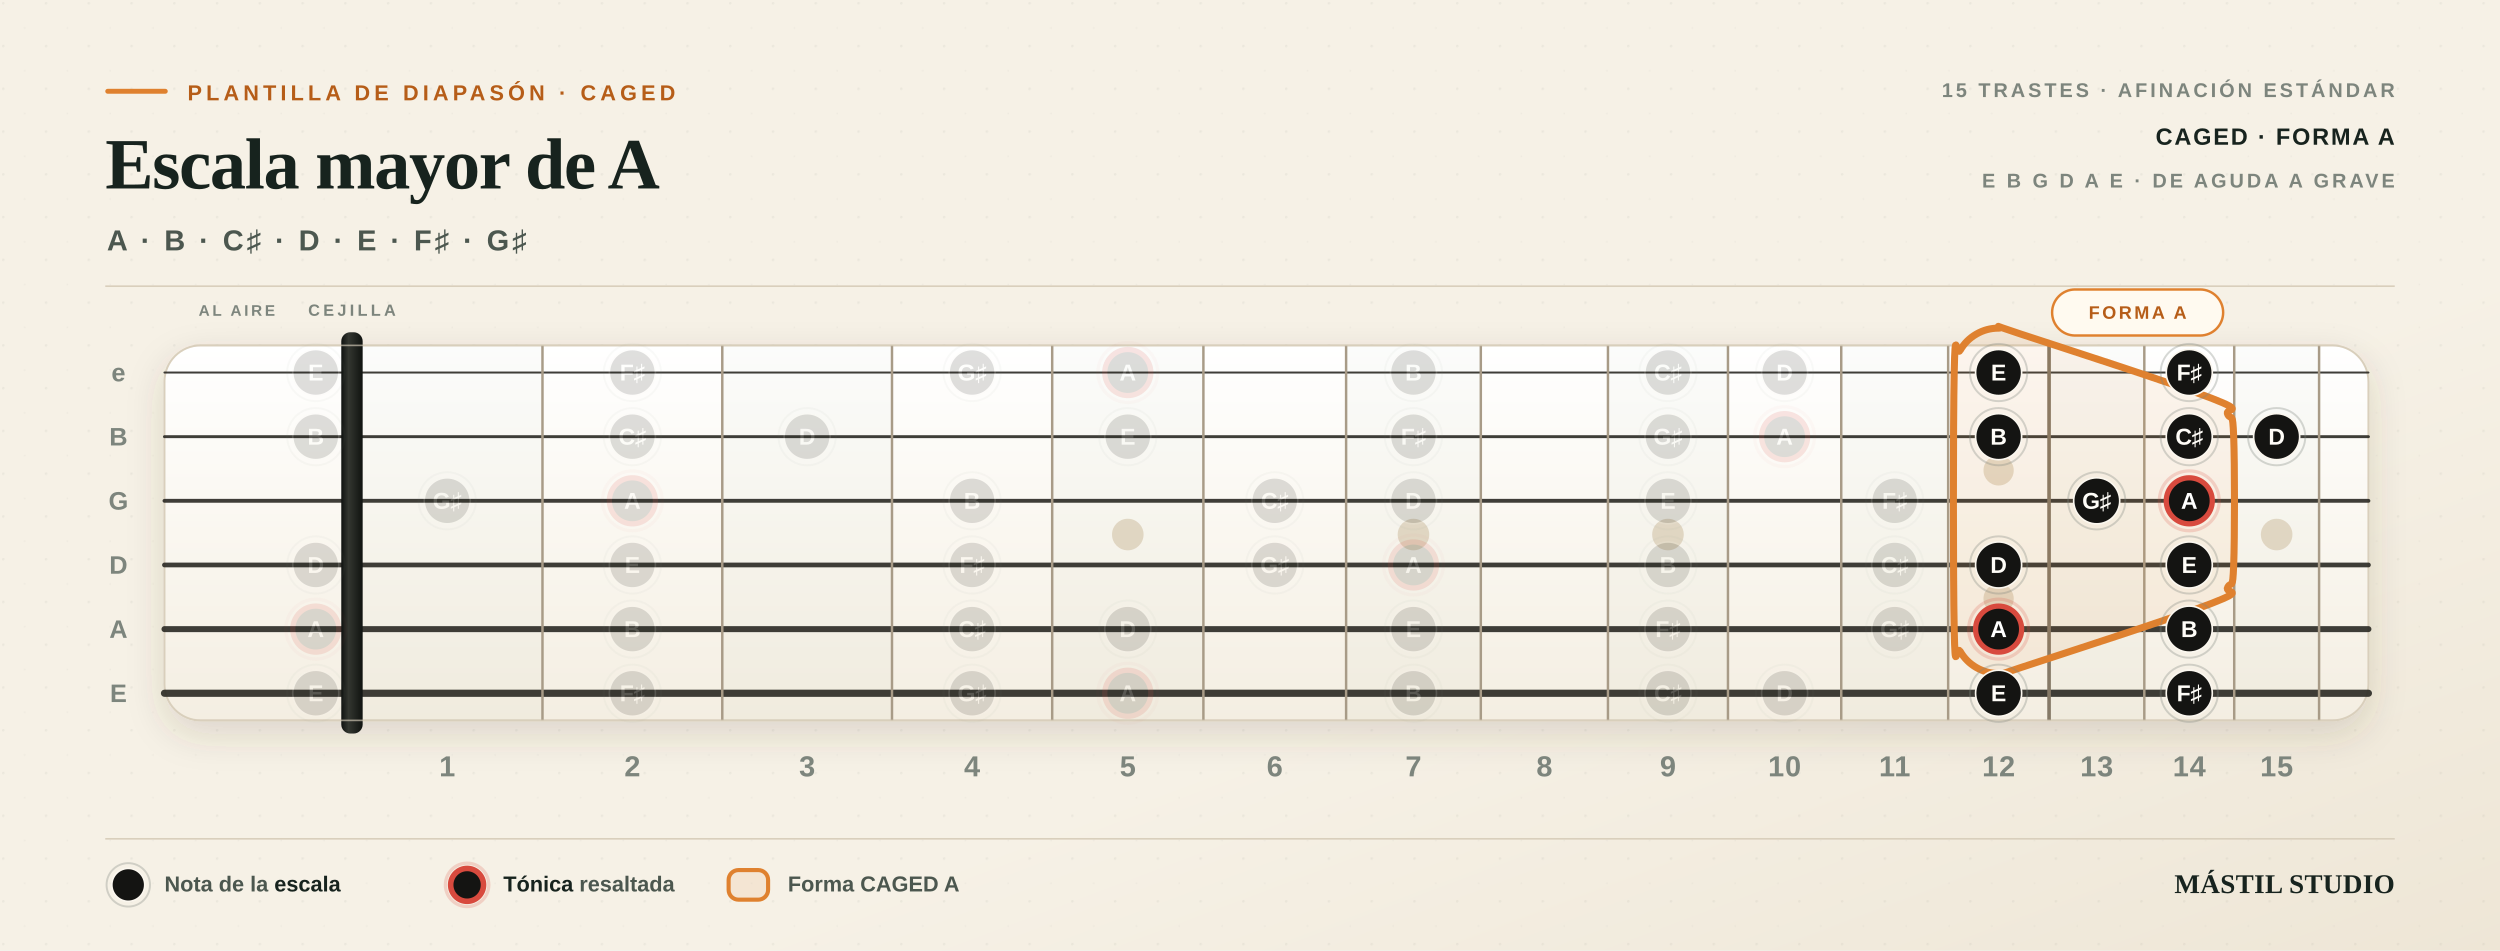
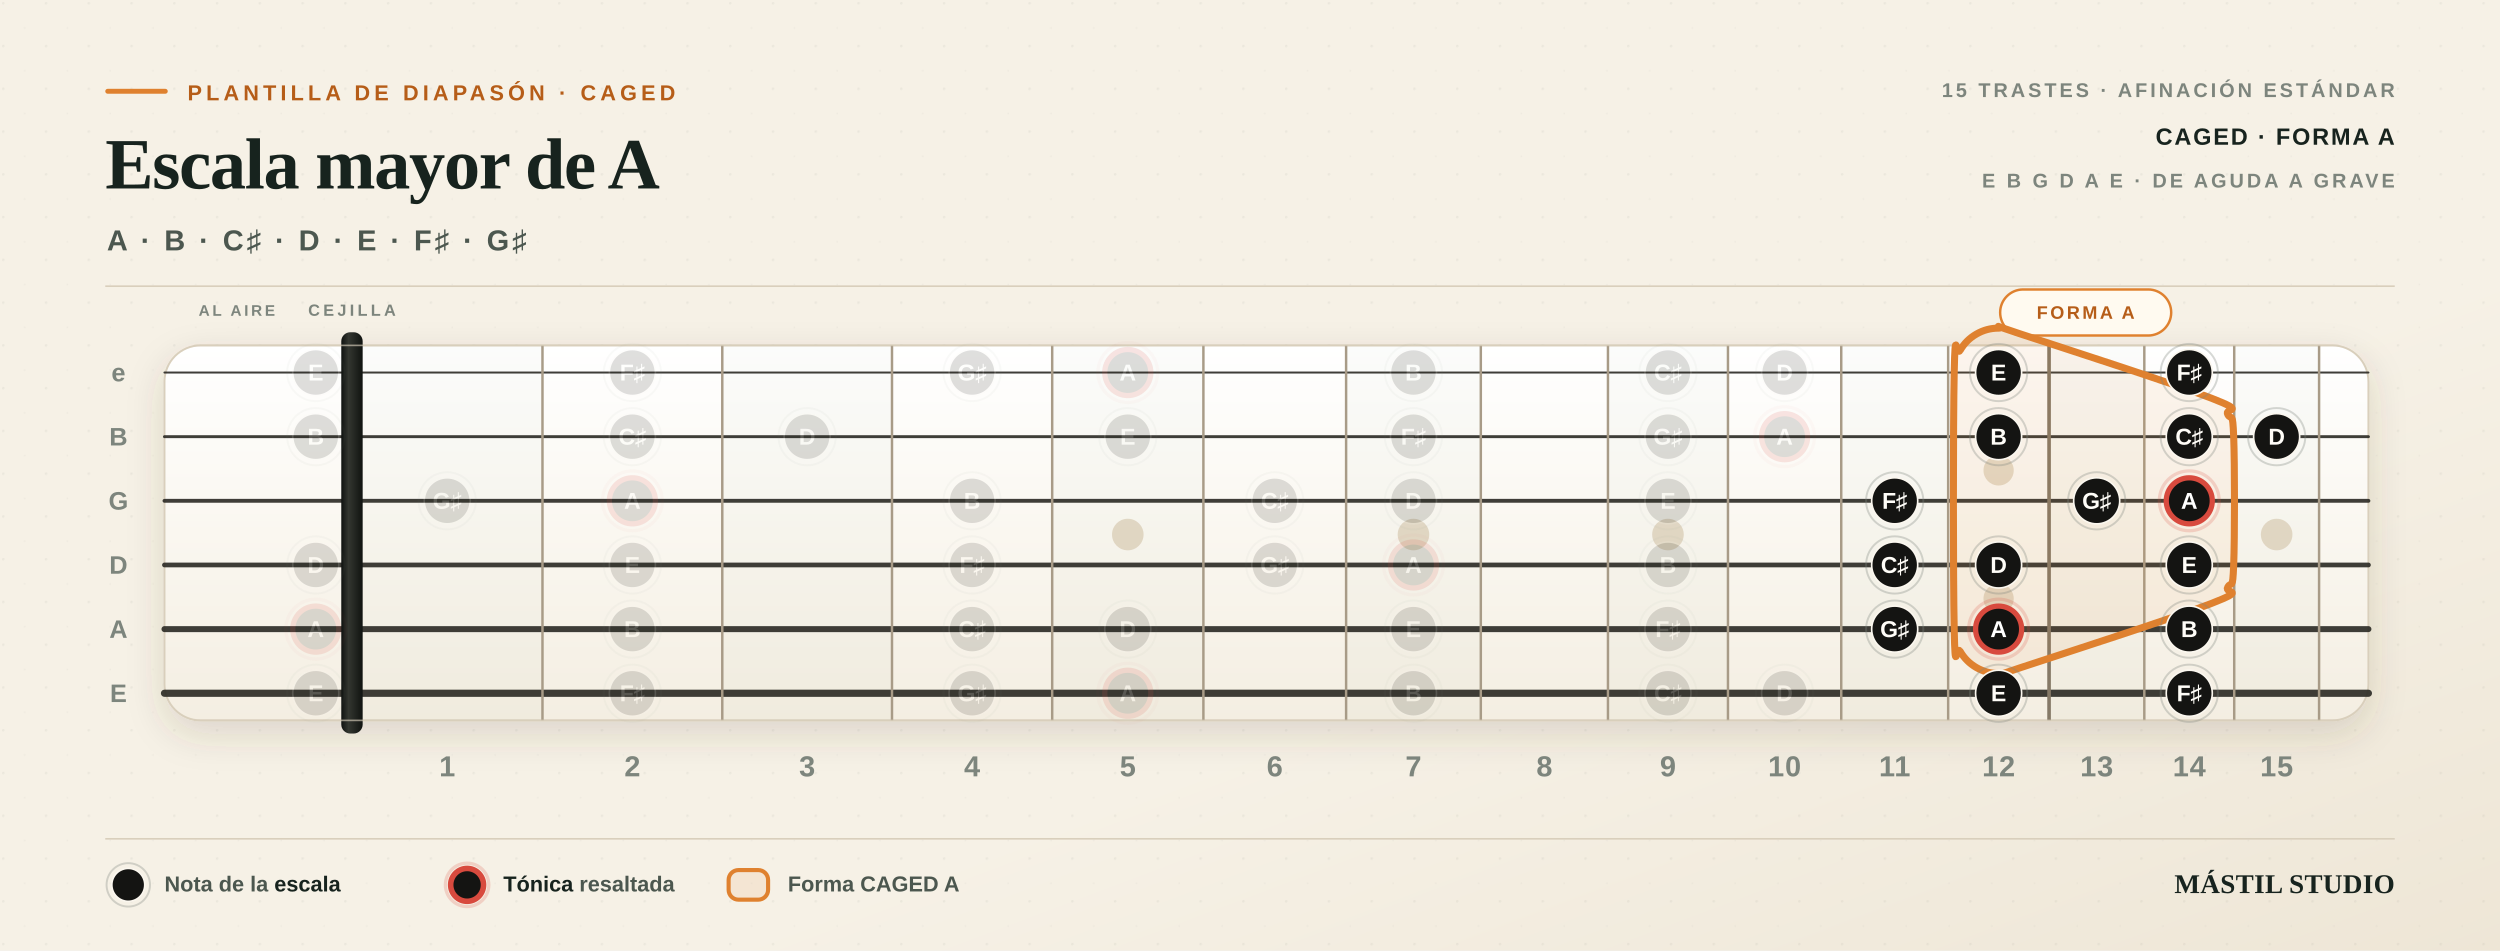
<svg xmlns="http://www.w3.org/2000/svg" width="1520" height="578" viewBox="0 0 1520 578" role="img" aria-labelledby="dsh-title dsh-desc">
  <defs>
    <linearGradient id="paper" x1="0" y1="0" x2="1" y2="1">
      <stop offset="0" stop-color="#f6f1e6" />
      <stop offset="0.64" stop-color="#f6f1e6" />
      <stop offset="1" stop-color="#eee6d6" />
    </linearGradient>
    <linearGradient id="board" x1="0" y1="0" x2="0" y2="1">
      <stop offset="0" stop-color="#ffffff" />
      <stop offset="0.5" stop-color="#faf7f0" />
      <stop offset="1" stop-color="#f4eee2" />
    </linearGradient>
    <linearGradient id="capo" x1="0" y1="0" x2="1" y2="0">
      <stop offset="0" stop-color="#0f1210" />
      <stop offset="0.34" stop-color="#333630" />
      <stop offset="1" stop-color="#101310" />
    </linearGradient>
    <filter id="board-shadow" x="-10%" y="-20%" width="120%" height="150%">
      <feDropShadow dx="0" dy="8" stdDeviation="11" flood-color="#4a3c27" flood-opacity="0.15" />
    </filter>
    <pattern id="paper-grain" width="26" height="26" patternUnits="userSpaceOnUse">
      <circle cx="2" cy="2" r="0.8" fill="#17231e" opacity="0.045" />
      <circle cx="15" cy="17" r="0.55" fill="#17231e" opacity="0.035" />
    </pattern>
    <style>
      .eyebrow { font-family: "Segoe UI", Arial, sans-serif; font-size: 13.2px; font-weight: 700; letter-spacing: 2.5px; fill: #b65d18; }
      .title { font-family: Georgia, "Times New Roman", serif; font-weight: 700; fill: #17231e; letter-spacing: -0.8px; }
      .subtitle { font-family: "Segoe UI", Arial, sans-serif; font-size: 17.6px; font-weight: 600; letter-spacing: 1.8px; fill: #4c574f; }
      .meta { font-family: "Segoe UI", Arial, sans-serif; font-size: 12.1px; font-weight: 700; letter-spacing: 1.8px; fill: #7d857d; }
      .meta-strong { font-family: "Segoe UI", Arial, sans-serif; font-size: 14.3px; font-weight: 700; letter-spacing: 1.1px; fill: #17231e; }
      .board-base { fill: url(#board); stroke: #d9cfbc; stroke-width: 1.2; filter: url(#board-shadow); }
      .fret-shade { fill: #17231e; opacity: 0.018; }
      .string { stroke: #2a2924; stroke-linecap: round; opacity: 0.9; }
      .string--inactive { opacity: 0.16; }
      .fret { stroke: #a89b87; stroke-width: 1.5; }
      .fret-twelfth { stroke: #857967; stroke-width: 2.2; }
      .fret-marker { fill: #bda57f; stroke: none; opacity: 0.38; }
      .fret-number { font-family: "Segoe UI", Arial, sans-serif; font-size: 17.6px; font-weight: 600; fill: #7d857d; letter-spacing: 0.5px; }
      .string-label text { font-family: "Segoe UI", Arial, sans-serif; font-size: 15.4px; font-weight: 700; fill: #7d857d; letter-spacing: 0.5px; }
      .capo { fill: url(#capo); }
      .capo-label { font-family: "Segoe UI", Arial, sans-serif; font-size: 9.9px; font-weight: 700; letter-spacing: 2px; fill: #7d857d; }
      .open-label { font-family: "Segoe UI", Arial, sans-serif; font-size: 9.35px; font-weight: 700; letter-spacing: 1.6px; fill: #7d857d; }
      .note-disc { fill: #141412; stroke: #fbf7ef; stroke-width: 1; }
      .note-label { font-family: "Segoe UI", Arial, sans-serif; font-weight: 800; fill: #fffdf8; letter-spacing: -0.2px; }
      .root-halo { fill: none; stroke: #d84a3e; stroke-width: 2; opacity: 0.2; }
      .note-halo { fill: none; stroke: #7d857d; stroke-width: 1.2; opacity: 0.32; }
      .is-root .note-disc { stroke: #d84a3e; stroke-width: 3.2; }
      .is-root .note-label { fill: #fff; }
      .role-third .note-disc { stroke: #3f8f5a; stroke-width: 2.4; }
      .role-fifth .note-disc { stroke: #df812f; stroke-width: 2.4; }
      .role-seventh .note-disc { stroke: #3b78b8; stroke-width: 2.4; }
      .role-third .note-halo { stroke: #3f8f5a; }
      .role-fifth .note-halo { stroke: #df812f; }
      .role-seventh .note-halo { stroke: #3b78b8; }
      .note.is-context { opacity: 0.14; }
      .shape-hull { fill: #df812f; fill-opacity: 0.08; stroke: #df812f; stroke-width: 4.3; stroke-linejoin: round; }
      .shape-tag rect { fill: #fffaf0; stroke: #df812f; stroke-width: 1.5; }
      .shape-tag text { font-family: "Segoe UI", Arial, sans-serif; font-size: 11px; font-weight: 800; letter-spacing: 1.5px; fill: #b65d18; }
      .shape-tag--all rect { fill-opacity: 0.78; stroke-opacity: 0.72; }
      .shape-tag--all text { font-size: 9.9px; letter-spacing: 0.9px; fill: #4c574f; }
      .legend-text { font-family: "Segoe UI", Arial, sans-serif; font-size: 13.2px; font-weight: 600; fill: #4c574f; }
      .legend-strong { font-weight: 800; fill: #17231e; }
      .legend-halo { fill: none; stroke: #7d857d; stroke-width: 1.2; opacity: 0.32; }
      .legend-halo--third { stroke: #3f8f5a; }
      .legend-halo--fifth { stroke: #df812f; }
      .legend-halo--seventh { stroke: #3b78b8; }
      .footer-mark { font-family: Georgia, "Times New Roman", serif; font-size: 16.5px; font-weight: 700; fill: #17231e; letter-spacing: 0.2px; }
    </style>
  </defs>
  <rect width="1520" height="578" fill="url(#paper)" />
  <rect width="1520" height="578" fill="url(#paper-grain)" />
  <g class="header">
    <rect x="64" y="54" width="38" height="3" rx="1.5" fill="#df812f" />
    <text class="eyebrow" x="114" y="61" font-size="13.2">PLANTILLA DE DIAPASÓN · CAGED</text>
    <text class="title" x="64" y="114.6" font-size="44">Escala mayor de A</text>
    <text class="subtitle" x="65" y="152.24" font-size="17.6">A · B · C♯ · D · E · F♯ · G♯</text>
    <text class="meta" x="1456" y="59" text-anchor="end" font-size="12.1">15 TRASTES · AFINACIÓN ESTÁNDAR</text>
    <text class="meta-strong" x="1456" y="88" text-anchor="end" font-size="14.3">CAGED · FORMA A</text>
    <text class="meta" x="1456" y="114" text-anchor="end" font-size="12.1">E B G D A E · DE AGUDA A GRAVE</text>
    <line x1="64" y1="174" x2="1456" y2="174" stroke="#d9cfbc" stroke-width="1" />
  </g>
  <g class="neck">
    <rect class="board-base" x="100" y="210" width="1340" height="228" rx="22" />
    <rect class="fret-shade" x="214" y="210" width="115.825" height="228" />
    <rect class="fret-shade" x="439.148" y="210" width="103.188" height="228" />
    <rect class="fret-shade" x="639.733" y="210" width="91.93" height="228" />
    <rect class="fret-shade" x="818.433" y="210" width="81.9" height="228" />
    <rect class="fret-shade" x="977.637" y="210" width="72.965" height="228" />
    <rect class="fret-shade" x="1119.472" y="210" width="65.004" height="228" />
    <rect class="fret-shade" x="1245.832" y="210" width="57.912" height="228" />
    <rect class="fret-shade" x="1358.406" y="210" width="51.594" height="228" />
    <circle class="fret-marker" cx="685.698" cy="325" r="9.6" />
    <circle class="fret-marker" cx="859.383" cy="325" r="9.6" />
    <circle class="fret-marker" cx="1014.119" cy="325" r="9.6" />
    <circle class="fret-marker" cx="1384.203" cy="325" r="9.6" />
    <circle class="fret-marker fret-marker--double" cx="1215.154" cy="286" r="9.2" />
    <circle class="fret-marker fret-marker--double" cx="1215.154" cy="364" r="9.2" />
    <line class="string " x1="100" y1="226.5" x2="1440" y2="226.5" stroke-width="1.25" />
    <line class="string " x1="100" y1="265.5" x2="1440" y2="265.5" stroke-width="1.8" />
    <line class="string " x1="100" y1="304.5" x2="1440" y2="304.5" stroke-width="2.35" />
    <line class="string " x1="100" y1="343.5" x2="1440" y2="343.5" stroke-width="2.9" />
    <line class="string " x1="100" y1="382.5" x2="1440" y2="382.5" stroke-width="3.65" />
    <line class="string " x1="100" y1="421.5" x2="1440" y2="421.5" stroke-width="4.35" />
    <line class="fret " x1="329.825" y1="210" x2="329.825" y2="438" />
    <line class="fret " x1="439.148" y1="210" x2="439.148" y2="438" />
    <line class="fret " x1="542.336" y1="210" x2="542.336" y2="438" />
    <line class="fret " x1="639.733" y1="210" x2="639.733" y2="438" />
    <line class="fret " x1="731.663" y1="210" x2="731.663" y2="438" />
    <line class="fret " x1="818.433" y1="210" x2="818.433" y2="438" />
    <line class="fret " x1="900.333" y1="210" x2="900.333" y2="438" />
    <line class="fret " x1="977.637" y1="210" x2="977.637" y2="438" />
    <line class="fret " x1="1050.602" y1="210" x2="1050.602" y2="438" />
    <line class="fret " x1="1119.472" y1="210" x2="1119.472" y2="438" />
    <line class="fret " x1="1184.476" y1="210" x2="1184.476" y2="438" />
    <line class="fret fret-twelfth" x1="1245.832" y1="210" x2="1245.832" y2="438" />
    <line class="fret " x1="1303.744" y1="210" x2="1303.744" y2="438" />
    <line class="fret " x1="1358.406" y1="210" x2="1358.406" y2="438" />
    <line class="fret " x1="1410" y1="210" x2="1410" y2="438" />
    <rect class="capo" x="207.5" y="202" width="13" height="244" rx="5.5" />
    <line x1="118" y1="210" x2="1422" y2="210" stroke="#d9cfbc" stroke-width="1" opacity="0.65" />
    <line x1="118" y1="438" x2="1422" y2="438" stroke="#d9cfbc" stroke-width="1" opacity="0.65" />
-     <g class="shape-tag" transform="translate(1299.678 190)">
+     <g class="shape-tag" transform="translate(1268.088 190)">
      <rect x="-52" y="-14" width="104" height="28" rx="14" />
      <text text-anchor="middle" dominant-baseline="central">FORMA A</text>
    </g>
    <path class="shape-hull" d="M 1188.15 226.5 C 1188.81 195.99, 1189.34 217.21, 1191.77 213 C 1194.2 208.79, 1197.45 205.55, 1201.65 203.12 C 1205.86 200.69, 1210.29 199.5, 1215.15 199.5 C 1220.01 199.5, 1205.36 195.45, 1228.65 203.12 C 1251.95 210.79, 1321.93 233.32, 1344.58 242.12 C 1367.22 250.92, 1352.03 247.79, 1354.46 252 C 1356.89 256.21, 1357.42 249.03, 1358.08 265.5 C 1358.73 281.97, 1358.73 327.03, 1358.08 343.5 C 1357.42 359.97, 1356.89 352.79, 1354.46 357 C 1352.03 361.21, 1367.22 358.08, 1344.58 366.88 C 1321.93 375.68, 1251.95 398.21, 1228.65 405.88 C 1205.36 413.55, 1220.01 409.5, 1215.15 409.5 C 1210.29 409.5, 1205.86 408.31, 1201.65 405.88 C 1197.45 403.45, 1194.2 400.21, 1191.77 396 C 1189.34 391.79, 1188.81 413.01, 1188.15 382.5 C 1187.5 351.99, 1187.5 257.01, 1188.15 226.5 Z" />
    <g class="note is-context" transform="translate(192 226.5)">
      <circle class="note-halo" r="17.4" />
      <circle class="note-disc" r="14" />
      <text class="note-label" text-anchor="middle" dominant-baseline="central" font-size="14">E</text>
    </g>
    <g class="note is-context" transform="translate(192 265.5)">
      <circle class="note-halo" r="17.4" />
      <circle class="note-disc" r="14" />
      <text class="note-label" text-anchor="middle" dominant-baseline="central" font-size="14">B</text>
    </g>
    <g class="note is-context" transform="translate(192 343.5)">
      <circle class="note-halo" r="17.4" />
      <circle class="note-disc" r="14" />
      <text class="note-label" text-anchor="middle" dominant-baseline="central" font-size="14">D</text>
    </g>
    <g class="note is-root is-context" transform="translate(192 382.5)">
      <circle class="root-halo" r="18.2" />
      <circle class="note-disc" r="14" />
      <text class="note-label" text-anchor="middle" dominant-baseline="central" font-size="14">A</text>
    </g>
    <g class="note is-context" transform="translate(192 421.5)">
      <circle class="note-halo" r="17.4" />
      <circle class="note-disc" r="14" />
      <text class="note-label" text-anchor="middle" dominant-baseline="central" font-size="14">E</text>
    </g>
    <g class="note is-context" transform="translate(384.4864 226.5)">
      <circle class="note-halo" r="17.4" />
      <circle class="note-disc" r="14" />
      <text class="note-label" text-anchor="middle" dominant-baseline="central" font-size="14">F♯</text>
    </g>
    <g class="note is-context" transform="translate(591.0345 226.5)">
      <circle class="note-halo" r="17.4" />
      <circle class="note-disc" r="14" />
      <text class="note-label" text-anchor="middle" dominant-baseline="central" font-size="14">G♯</text>
    </g>
    <g class="note is-root is-context" transform="translate(685.6977 226.5)">
      <circle class="root-halo" r="18.2" />
      <circle class="note-disc" r="14" />
      <text class="note-label" text-anchor="middle" dominant-baseline="central" font-size="14">A</text>
    </g>
    <g class="note is-context" transform="translate(859.3833 226.5)">
      <circle class="note-halo" r="17.4" />
      <circle class="note-disc" r="14" />
      <text class="note-label" text-anchor="middle" dominant-baseline="central" font-size="14">B</text>
    </g>
    <g class="note is-context" transform="translate(1014.119 226.5)">
      <circle class="note-halo" r="17.4" />
      <circle class="note-disc" r="14" />
      <text class="note-label" text-anchor="middle" dominant-baseline="central" font-size="14">C♯</text>
    </g>
    <g class="note is-context" transform="translate(1085.037 226.5)">
      <circle class="note-halo" r="17.4" />
      <circle class="note-disc" r="14" />
      <text class="note-label" text-anchor="middle" dominant-baseline="central" font-size="14">D</text>
    </g>
    <g class="note" transform="translate(1215.154 226.5)">
      <circle class="note-halo" r="17.4" />
      <circle class="note-disc" r="14" />
      <text class="note-label" text-anchor="middle" dominant-baseline="central" font-size="14">E</text>
    </g>
    <g class="note" transform="translate(1331.075 226.5)">
      <circle class="note-halo" r="17.4" />
      <circle class="note-disc" r="14" />
      <text class="note-label" text-anchor="middle" dominant-baseline="central" font-size="14">F♯</text>
    </g>
    <g class="note is-context" transform="translate(384.4864 265.5)">
      <circle class="note-halo" r="17.4" />
      <circle class="note-disc" r="14" />
      <text class="note-label" text-anchor="middle" dominant-baseline="central" font-size="14">C♯</text>
    </g>
    <g class="note is-context" transform="translate(490.7423 265.5)">
      <circle class="note-halo" r="17.4" />
      <circle class="note-disc" r="14" />
      <text class="note-label" text-anchor="middle" dominant-baseline="central" font-size="14">D</text>
    </g>
    <g class="note is-context" transform="translate(685.6977 265.5)">
      <circle class="note-halo" r="17.4" />
      <circle class="note-disc" r="14" />
      <text class="note-label" text-anchor="middle" dominant-baseline="central" font-size="14">E</text>
    </g>
    <g class="note is-context" transform="translate(859.3833 265.5)">
      <circle class="note-halo" r="17.4" />
      <circle class="note-disc" r="14" />
      <text class="note-label" text-anchor="middle" dominant-baseline="central" font-size="14">F♯</text>
    </g>
    <g class="note is-context" transform="translate(1014.119 265.5)">
      <circle class="note-halo" r="17.4" />
      <circle class="note-disc" r="14" />
      <text class="note-label" text-anchor="middle" dominant-baseline="central" font-size="14">G♯</text>
    </g>
    <g class="note is-root is-context" transform="translate(1085.037 265.5)">
      <circle class="root-halo" r="18.2" />
      <circle class="note-disc" r="14" />
      <text class="note-label" text-anchor="middle" dominant-baseline="central" font-size="14">A</text>
    </g>
    <g class="note" transform="translate(1215.154 265.5)">
      <circle class="note-halo" r="17.4" />
      <circle class="note-disc" r="14" />
      <text class="note-label" text-anchor="middle" dominant-baseline="central" font-size="14">B</text>
    </g>
    <g class="note" transform="translate(1331.075 265.5)">
      <circle class="note-halo" r="17.4" />
      <circle class="note-disc" r="14" />
      <text class="note-label" text-anchor="middle" dominant-baseline="central" font-size="14">C♯</text>
    </g>
    <g class="note" transform="translate(1384.203 265.5)">
      <circle class="note-halo" r="17.4" />
      <circle class="note-disc" r="14" />
      <text class="note-label" text-anchor="middle" dominant-baseline="central" font-size="14">D</text>
    </g>
    <g class="note is-context" transform="translate(271.9123 304.5)">
      <circle class="note-halo" r="17.4" />
      <circle class="note-disc" r="14" />
      <text class="note-label" text-anchor="middle" dominant-baseline="central" font-size="14">G♯</text>
    </g>
    <g class="note is-root is-context" transform="translate(384.4864 304.5)">
      <circle class="root-halo" r="18.2" />
      <circle class="note-disc" r="14" />
      <text class="note-label" text-anchor="middle" dominant-baseline="central" font-size="14">A</text>
    </g>
    <g class="note is-context" transform="translate(591.0345 304.5)">
      <circle class="note-halo" r="17.4" />
      <circle class="note-disc" r="14" />
      <text class="note-label" text-anchor="middle" dominant-baseline="central" font-size="14">B</text>
    </g>
    <g class="note is-context" transform="translate(775.0479 304.5)">
      <circle class="note-halo" r="17.4" />
      <circle class="note-disc" r="14" />
      <text class="note-label" text-anchor="middle" dominant-baseline="central" font-size="14">C♯</text>
    </g>
    <g class="note is-context" transform="translate(859.3833 304.5)">
      <circle class="note-halo" r="17.4" />
      <circle class="note-disc" r="14" />
      <text class="note-label" text-anchor="middle" dominant-baseline="central" font-size="14">D</text>
    </g>
    <g class="note is-context" transform="translate(1014.119 304.5)">
      <circle class="note-halo" r="17.4" />
      <circle class="note-disc" r="14" />
      <text class="note-label" text-anchor="middle" dominant-baseline="central" font-size="14">E</text>
    </g>
-     <g class="note is-context" transform="translate(1151.974 304.5)">
+     <g class="note" transform="translate(1151.974 304.5)">
      <circle class="note-halo" r="17.4" />
      <circle class="note-disc" r="14" />
      <text class="note-label" text-anchor="middle" dominant-baseline="central" font-size="14">F♯</text>
    </g>
    <g class="note" transform="translate(1274.788 304.5)">
      <circle class="note-halo" r="17.4" />
      <circle class="note-disc" r="14" />
      <text class="note-label" text-anchor="middle" dominant-baseline="central" font-size="14">G♯</text>
    </g>
    <g class="note is-root" transform="translate(1331.075 304.5)">
      <circle class="root-halo" r="18.2" />
      <circle class="note-disc" r="14" />
      <text class="note-label" text-anchor="middle" dominant-baseline="central" font-size="14">A</text>
    </g>
    <g class="note is-context" transform="translate(384.4864 343.5)">
      <circle class="note-halo" r="17.4" />
      <circle class="note-disc" r="14" />
      <text class="note-label" text-anchor="middle" dominant-baseline="central" font-size="14">E</text>
    </g>
    <g class="note is-context" transform="translate(591.0345 343.5)">
      <circle class="note-halo" r="17.4" />
      <circle class="note-disc" r="14" />
      <text class="note-label" text-anchor="middle" dominant-baseline="central" font-size="14">F♯</text>
    </g>
    <g class="note is-context" transform="translate(775.0479 343.5)">
      <circle class="note-halo" r="17.4" />
      <circle class="note-disc" r="14" />
      <text class="note-label" text-anchor="middle" dominant-baseline="central" font-size="14">G♯</text>
    </g>
    <g class="note is-root is-context" transform="translate(859.3833 343.5)">
      <circle class="root-halo" r="18.2" />
      <circle class="note-disc" r="14" />
      <text class="note-label" text-anchor="middle" dominant-baseline="central" font-size="14">A</text>
    </g>
    <g class="note is-context" transform="translate(1014.119 343.5)">
      <circle class="note-halo" r="17.4" />
      <circle class="note-disc" r="14" />
      <text class="note-label" text-anchor="middle" dominant-baseline="central" font-size="14">B</text>
    </g>
-     <g class="note is-context" transform="translate(1151.974 343.5)">
+     <g class="note" transform="translate(1151.974 343.5)">
      <circle class="note-halo" r="17.4" />
      <circle class="note-disc" r="14" />
      <text class="note-label" text-anchor="middle" dominant-baseline="central" font-size="14">C♯</text>
    </g>
    <g class="note" transform="translate(1215.154 343.5)">
      <circle class="note-halo" r="17.4" />
      <circle class="note-disc" r="14" />
      <text class="note-label" text-anchor="middle" dominant-baseline="central" font-size="14">D</text>
    </g>
    <g class="note" transform="translate(1331.075 343.5)">
      <circle class="note-halo" r="17.4" />
      <circle class="note-disc" r="14" />
      <text class="note-label" text-anchor="middle" dominant-baseline="central" font-size="14">E</text>
    </g>
    <g class="note is-context" transform="translate(384.4864 382.5)">
      <circle class="note-halo" r="17.4" />
      <circle class="note-disc" r="14" />
      <text class="note-label" text-anchor="middle" dominant-baseline="central" font-size="14">B</text>
    </g>
    <g class="note is-context" transform="translate(591.0345 382.5)">
      <circle class="note-halo" r="17.4" />
      <circle class="note-disc" r="14" />
      <text class="note-label" text-anchor="middle" dominant-baseline="central" font-size="14">C♯</text>
    </g>
    <g class="note is-context" transform="translate(685.6977 382.5)">
      <circle class="note-halo" r="17.4" />
      <circle class="note-disc" r="14" />
      <text class="note-label" text-anchor="middle" dominant-baseline="central" font-size="14">D</text>
    </g>
    <g class="note is-context" transform="translate(859.3833 382.5)">
      <circle class="note-halo" r="17.4" />
      <circle class="note-disc" r="14" />
      <text class="note-label" text-anchor="middle" dominant-baseline="central" font-size="14">E</text>
    </g>
    <g class="note is-context" transform="translate(1014.119 382.5)">
      <circle class="note-halo" r="17.4" />
      <circle class="note-disc" r="14" />
      <text class="note-label" text-anchor="middle" dominant-baseline="central" font-size="14">F♯</text>
    </g>
-     <g class="note is-context" transform="translate(1151.974 382.5)">
+     <g class="note" transform="translate(1151.974 382.5)">
      <circle class="note-halo" r="17.4" />
      <circle class="note-disc" r="14" />
      <text class="note-label" text-anchor="middle" dominant-baseline="central" font-size="14">G♯</text>
    </g>
    <g class="note is-root" transform="translate(1215.154 382.5)">
      <circle class="root-halo" r="18.2" />
      <circle class="note-disc" r="14" />
      <text class="note-label" text-anchor="middle" dominant-baseline="central" font-size="14">A</text>
    </g>
    <g class="note" transform="translate(1331.075 382.5)">
      <circle class="note-halo" r="17.4" />
      <circle class="note-disc" r="14" />
      <text class="note-label" text-anchor="middle" dominant-baseline="central" font-size="14">B</text>
    </g>
    <g class="note is-context" transform="translate(384.4864 421.5)">
      <circle class="note-halo" r="17.4" />
      <circle class="note-disc" r="14" />
      <text class="note-label" text-anchor="middle" dominant-baseline="central" font-size="14">F♯</text>
    </g>
    <g class="note is-context" transform="translate(591.0345 421.5)">
      <circle class="note-halo" r="17.4" />
      <circle class="note-disc" r="14" />
      <text class="note-label" text-anchor="middle" dominant-baseline="central" font-size="14">G♯</text>
    </g>
    <g class="note is-root is-context" transform="translate(685.6977 421.5)">
      <circle class="root-halo" r="18.2" />
      <circle class="note-disc" r="14" />
      <text class="note-label" text-anchor="middle" dominant-baseline="central" font-size="14">A</text>
    </g>
    <g class="note is-context" transform="translate(859.3833 421.5)">
      <circle class="note-halo" r="17.4" />
      <circle class="note-disc" r="14" />
      <text class="note-label" text-anchor="middle" dominant-baseline="central" font-size="14">B</text>
    </g>
    <g class="note is-context" transform="translate(1014.119 421.5)">
      <circle class="note-halo" r="17.4" />
      <circle class="note-disc" r="14" />
      <text class="note-label" text-anchor="middle" dominant-baseline="central" font-size="14">C♯</text>
    </g>
    <g class="note is-context" transform="translate(1085.037 421.5)">
      <circle class="note-halo" r="17.4" />
      <circle class="note-disc" r="14" />
      <text class="note-label" text-anchor="middle" dominant-baseline="central" font-size="14">D</text>
    </g>
    <g class="note" transform="translate(1215.154 421.5)">
      <circle class="note-halo" r="17.4" />
      <circle class="note-disc" r="14" />
      <text class="note-label" text-anchor="middle" dominant-baseline="central" font-size="14">E</text>
    </g>
    <g class="note" transform="translate(1331.075 421.5)">
      <circle class="note-halo" r="17.4" />
      <circle class="note-disc" r="14" />
      <text class="note-label" text-anchor="middle" dominant-baseline="central" font-size="14">F♯</text>
    </g>
    <g class="string-label" opacity="1">
      <text x="72" y="226.5" text-anchor="middle" dominant-baseline="central">e</text>
    </g>
    <g class="string-label" opacity="1">
      <text x="72" y="265.5" text-anchor="middle" dominant-baseline="central">B</text>
    </g>
    <g class="string-label" opacity="1">
      <text x="72" y="304.5" text-anchor="middle" dominant-baseline="central">G</text>
    </g>
    <g class="string-label" opacity="1">
      <text x="72" y="343.5" text-anchor="middle" dominant-baseline="central">D</text>
    </g>
    <g class="string-label" opacity="1">
      <text x="72" y="382.5" text-anchor="middle" dominant-baseline="central">A</text>
    </g>
    <g class="string-label" opacity="1">
      <text x="72" y="421.5" text-anchor="middle" dominant-baseline="central">E</text>
    </g>
    <text class="capo-label" x="214" y="192" text-anchor="middle">CEJILLA</text>
    <text class="open-label" x="144" y="192" text-anchor="middle">AL AIRE</text>
  </g>
  <g class="fret-numbers">
    <text class="fret-number" x="271.912" y="472" text-anchor="middle">1</text>
    <text class="fret-number" x="384.486" y="472" text-anchor="middle">2</text>
    <text class="fret-number" x="490.742" y="472" text-anchor="middle">3</text>
    <text class="fret-number" x="591.035" y="472" text-anchor="middle">4</text>
    <text class="fret-number" x="685.698" y="472" text-anchor="middle">5</text>
    <text class="fret-number" x="775.048" y="472" text-anchor="middle">6</text>
    <text class="fret-number" x="859.383" y="472" text-anchor="middle">7</text>
    <text class="fret-number" x="938.985" y="472" text-anchor="middle">8</text>
    <text class="fret-number" x="1014.119" y="472" text-anchor="middle">9</text>
    <text class="fret-number" x="1085.037" y="472" text-anchor="middle">10</text>
    <text class="fret-number" x="1151.974" y="472" text-anchor="middle">11</text>
    <text class="fret-number" x="1215.154" y="472" text-anchor="middle">12</text>
    <text class="fret-number" x="1274.788" y="472" text-anchor="middle">13</text>
    <text class="fret-number" x="1331.075" y="472" text-anchor="middle">14</text>
    <text class="fret-number" x="1384.203" y="472" text-anchor="middle">15</text>
  </g>
  <g class="footer">
    <line x1="64" y1="510" x2="1456" y2="510" stroke="#d9cfbc" stroke-width="1" />
    <g transform="translate(78 538)">
      <circle class="legend-halo" cx="0" cy="0" r="13.2" />
      <circle cx="0" cy="0" r="10" fill="#141412" stroke="#fbf7ef" stroke-width="1" />
      <text class="legend-text" x="22" y="4">Nota de la <tspan class="legend-strong">escala</tspan>
      </text>
    </g>
    <g transform="translate(284 538)">
      <circle cx="0" cy="0" r="13.2" fill="none" stroke="#d84a3e" stroke-width="2" opacity="0.2" />
      <circle cx="0" cy="0" r="10" fill="#141412" stroke="#d84a3e" stroke-width="3.4" />
      <text class="legend-text" x="22" y="4">
        <tspan class="legend-strong">Tónica</tspan> resaltada</text>
    </g>
    <g transform="translate(455 538)">
      <rect x="-12" y="-9" width="24" height="18" rx="6" fill="#df812f" fill-opacity="0.1" stroke="#df812f" stroke-width="2.5" />
      <text class="legend-text" x="24" y="4">Forma CAGED A</text>
    </g>
    <text class="footer-mark" x="1456" y="543" text-anchor="end">MÁSTIL STUDIO</text>
  </g>
</svg>
